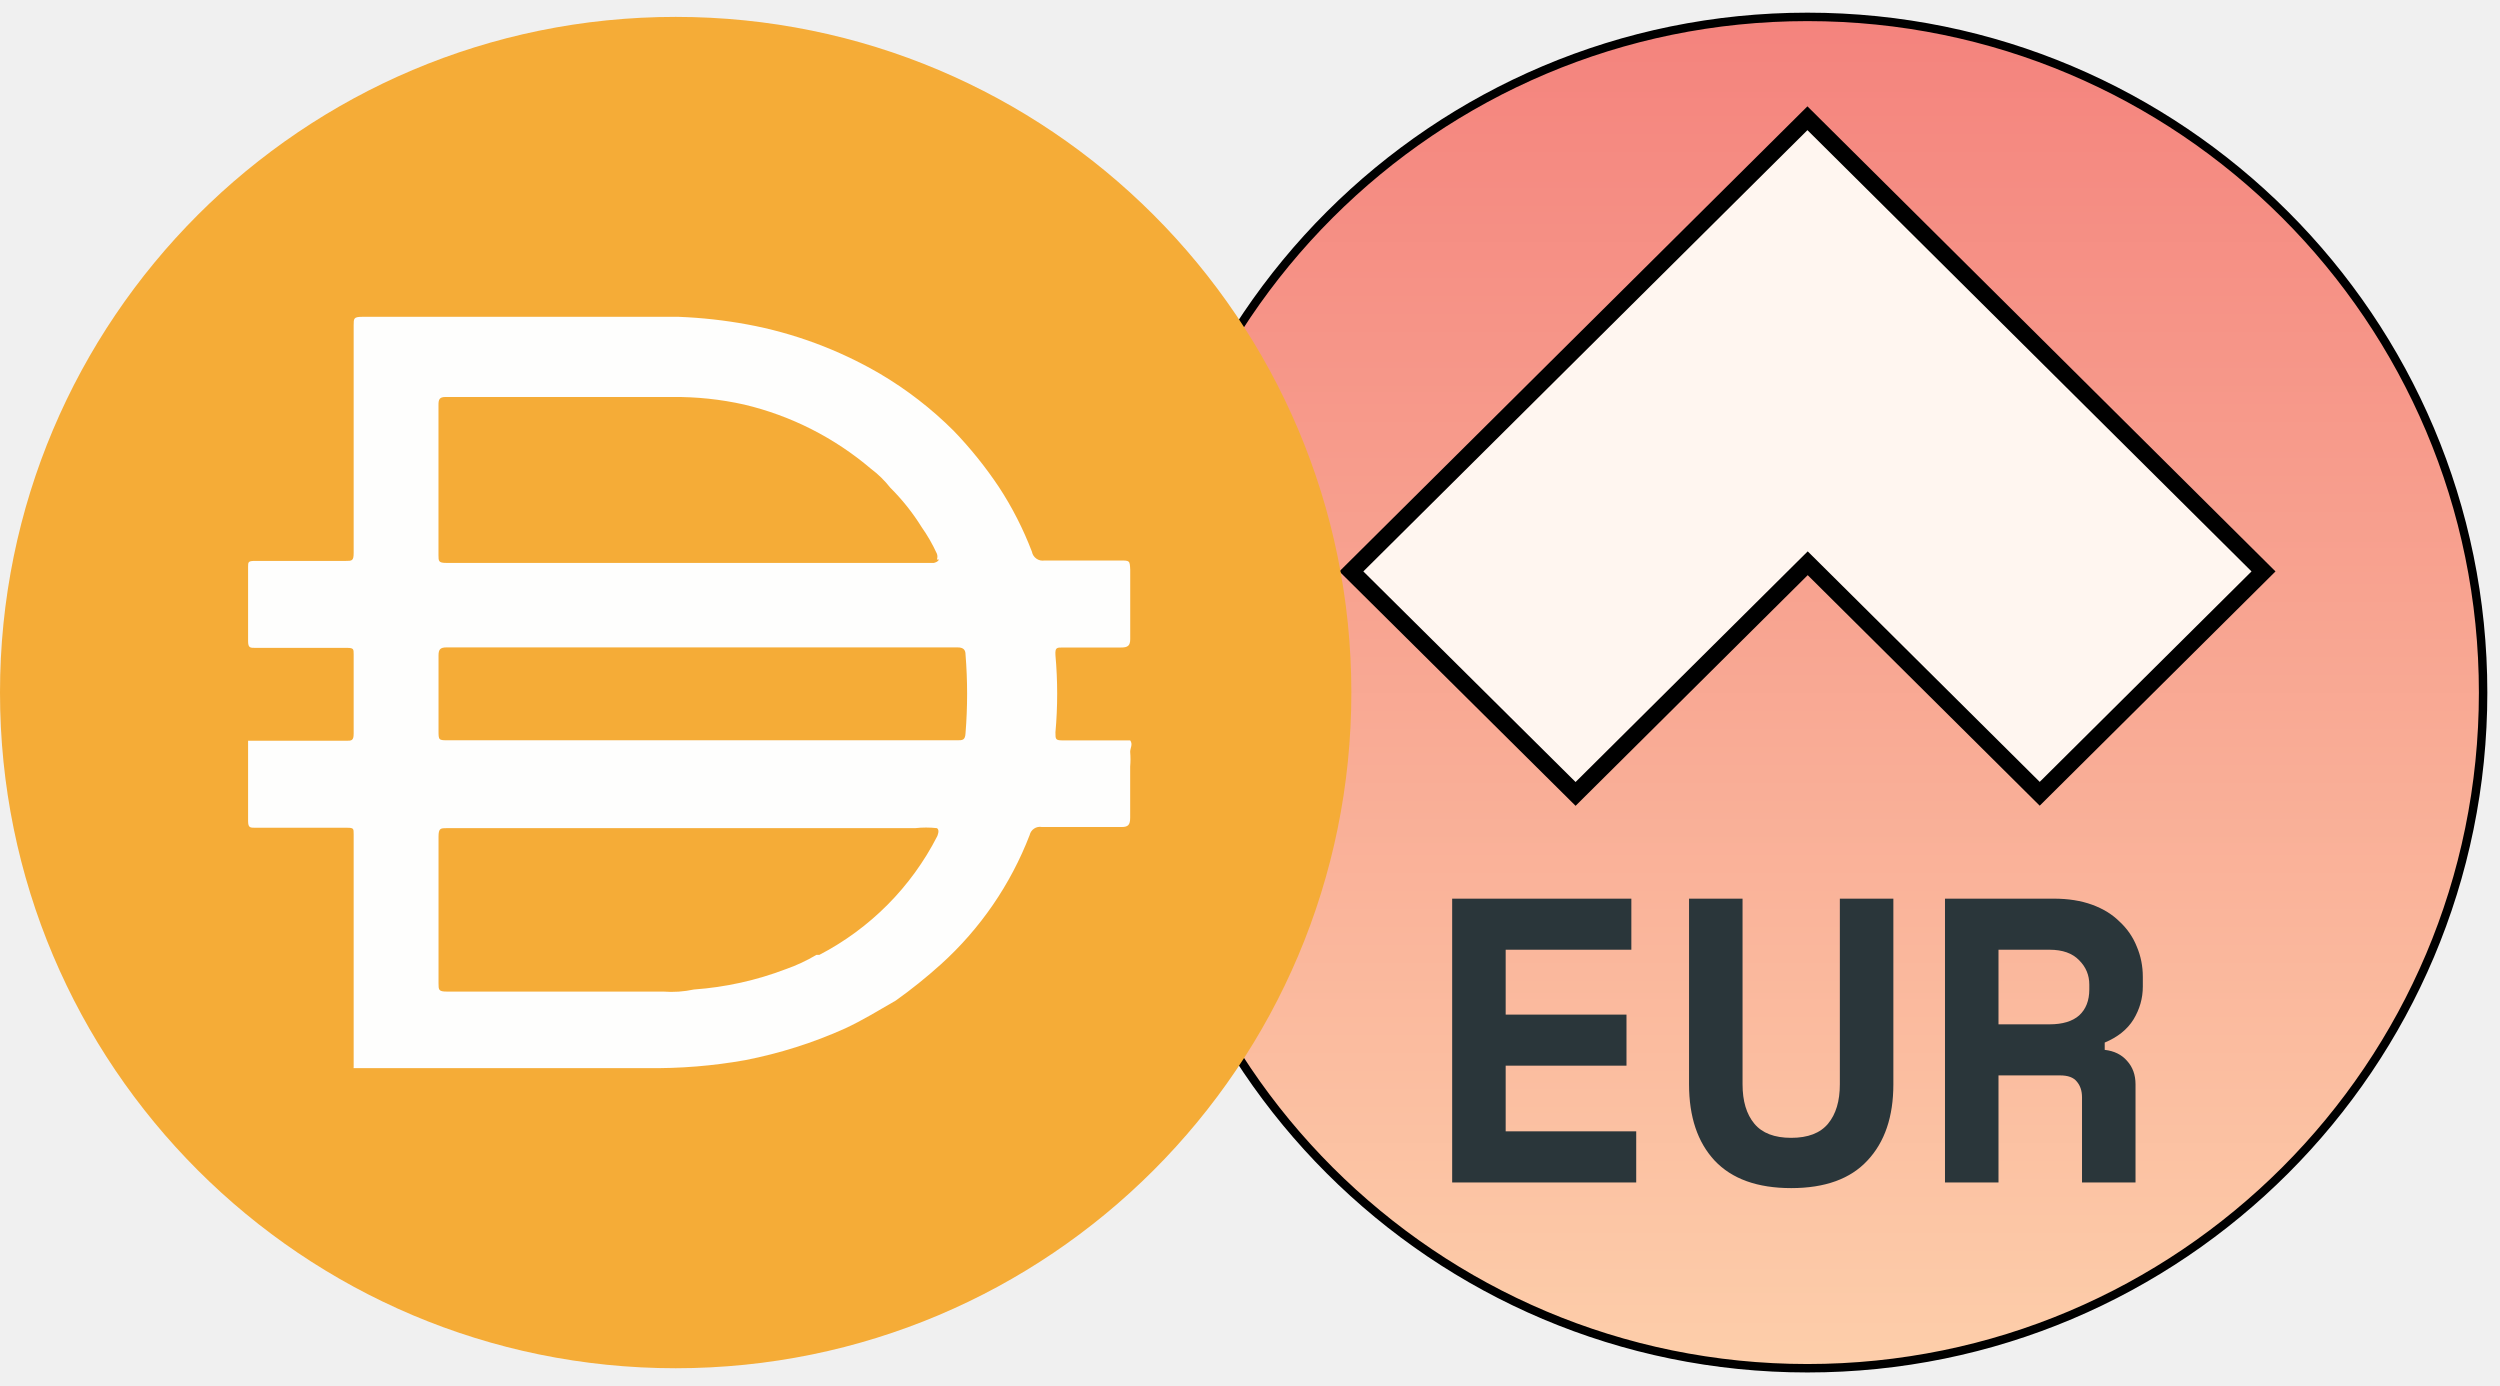
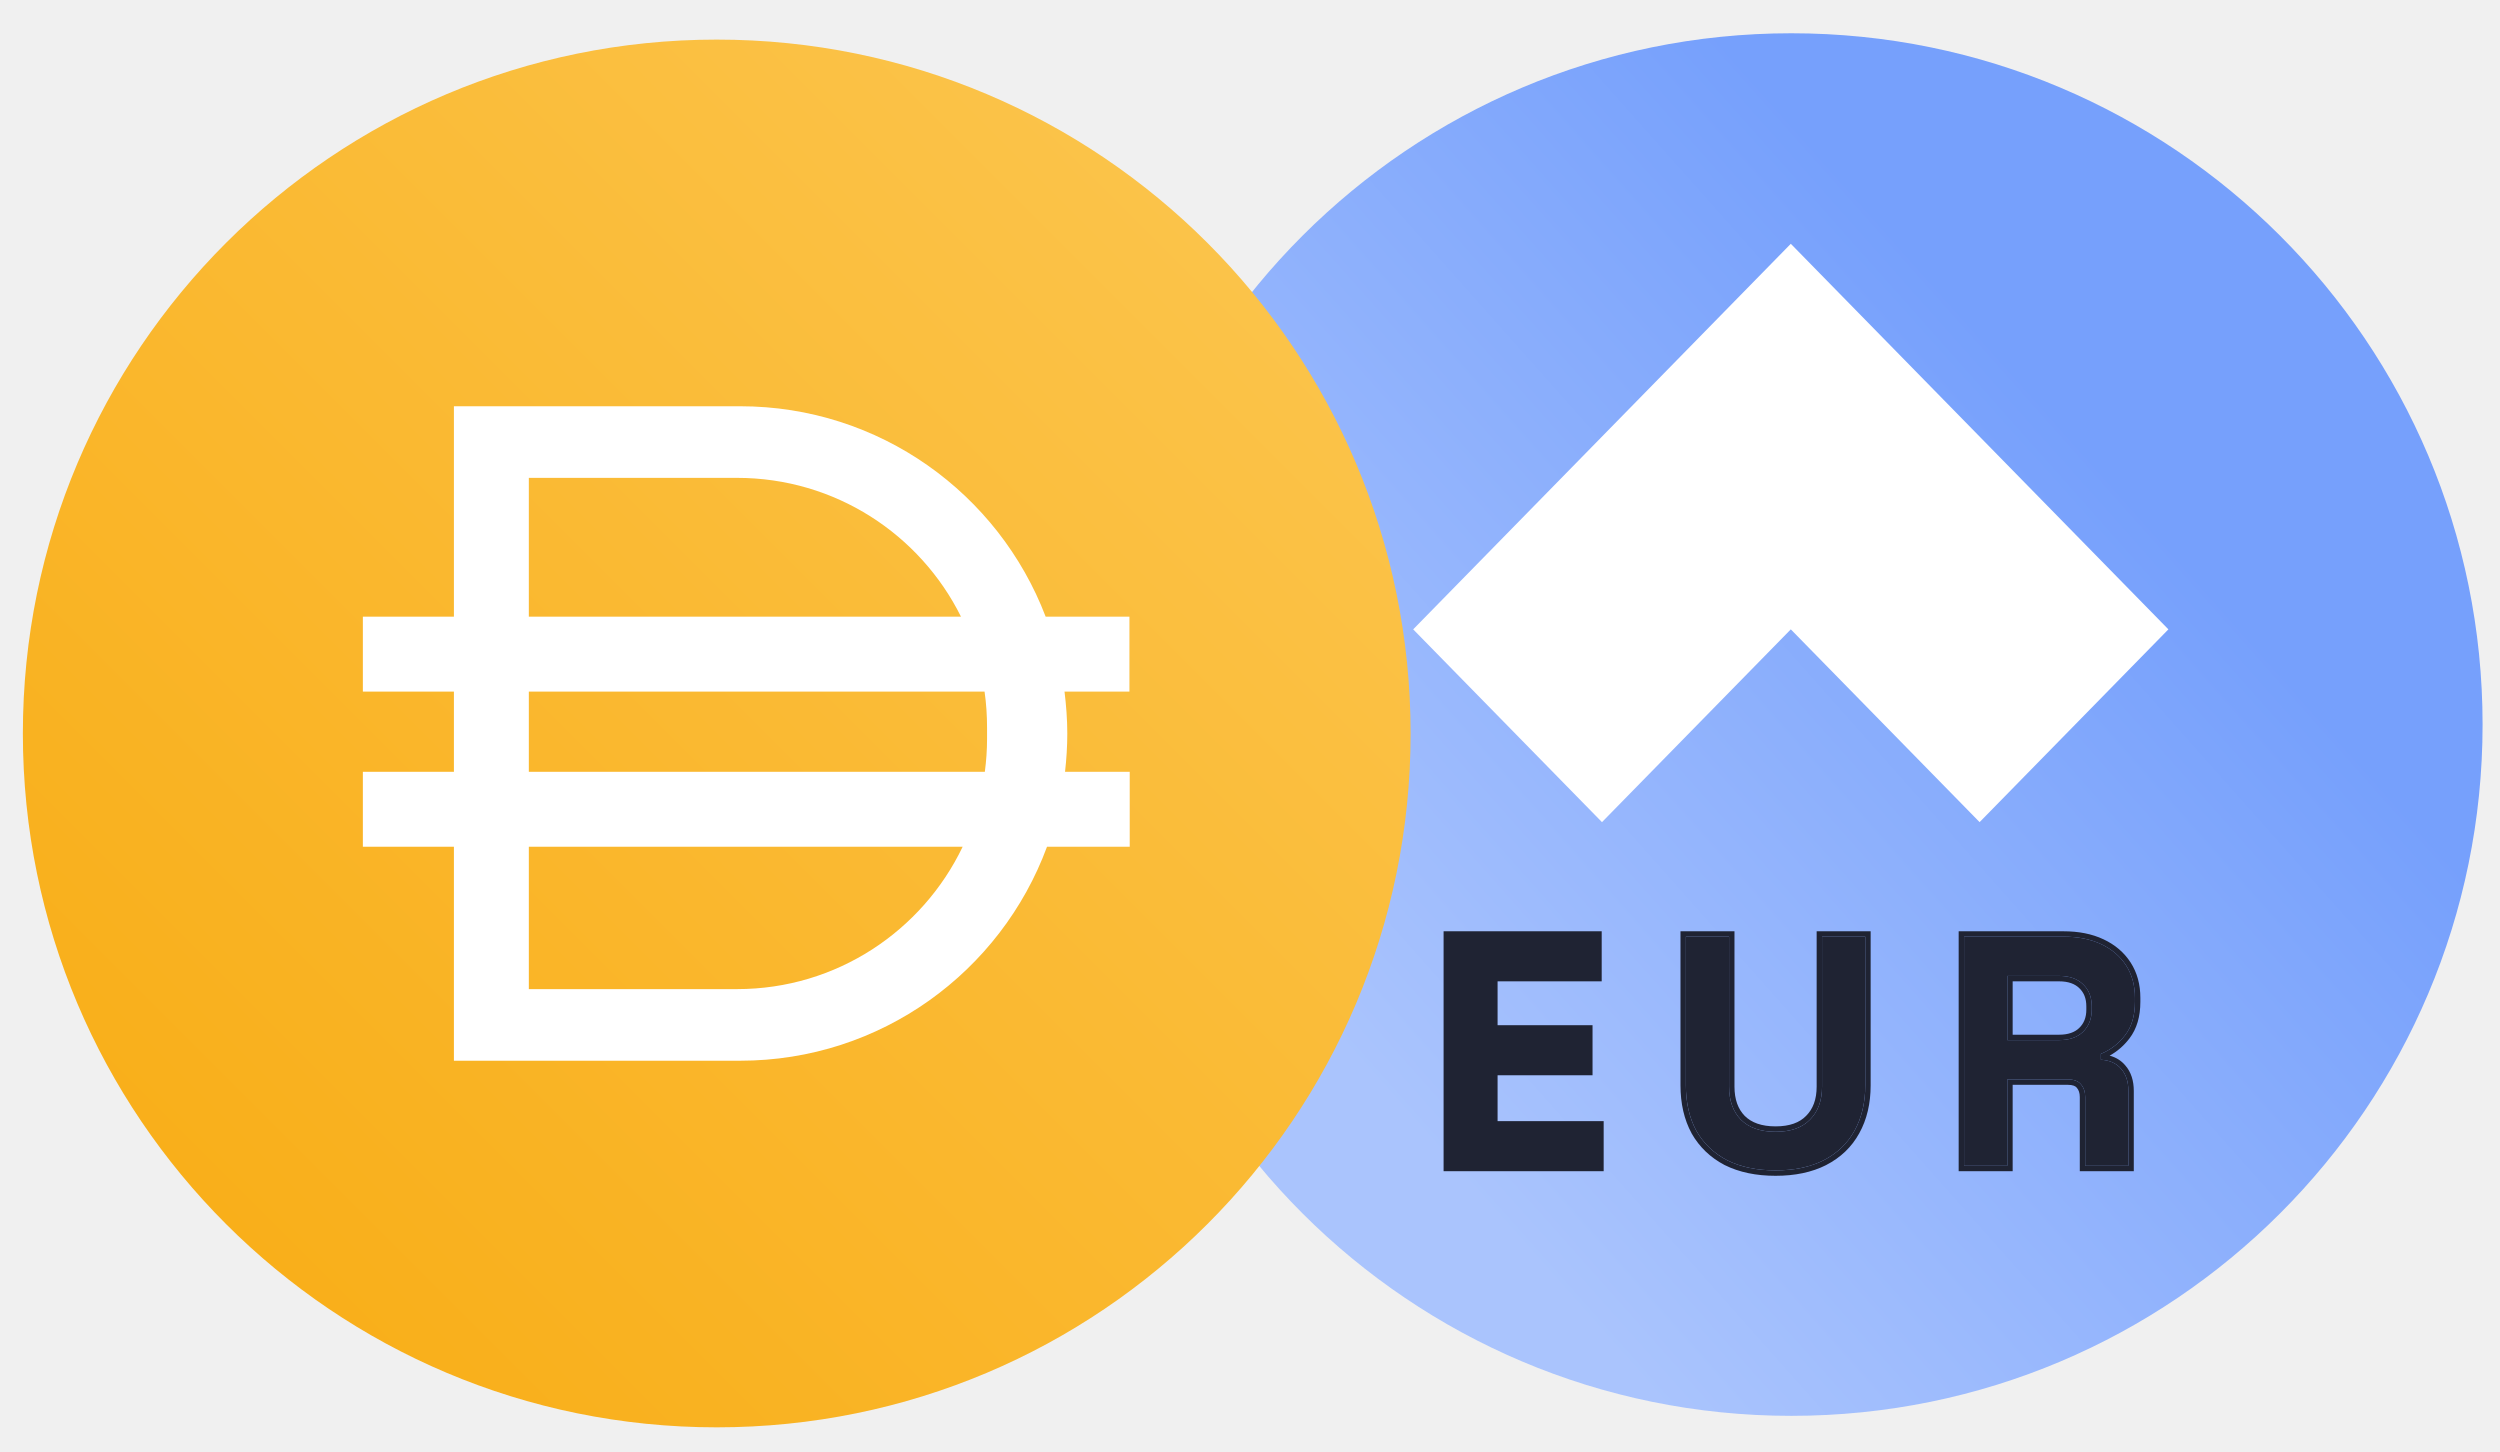
- <svg xmlns="http://www.w3.org/2000/svg" fill="none" height="82" viewBox="0 0 148 82" width="148">
-   <linearGradient id="a" gradientUnits="userSpaceOnUse" x1="107" x2="107" y1="1" y2="81">
-     <stop offset="0" stop-color="#f4837d" />
-     <stop offset="1" stop-color="#fdceaa" />
-   </linearGradient>
-   <path d="m107 81c22.091 0 40-17.909 40-40s-17.909-40-40-40c-22.091 0-40 17.909-40 40s17.909 40 40 40z" fill="url(#a)" stroke="#000" stroke-width=".5" />
-   <path d="m80 33.828 27-26.828 27 26.828-13.249 13.164-13.491-13.406-.243-.241-.243.241-13.5 13.414z" fill="#fff6f0" stroke="#000" />
-   <path d="m85.968 53.2h10.608v3.024h-7.44v3.84h7.152v3.024h-7.152v3.888h7.728v3.024h-10.896zm26.119 0v10.992c0 1.92-.512 3.424-1.536 4.512-1.008 1.088-2.512 1.632-4.512 1.632s-3.512-.544-4.536-1.632c-1.008-1.088-1.512-2.592-1.512-4.512v-10.992h3.168v10.992c0 .992.232 1.768.696 2.328s1.192.84 2.184.84 1.72-.28 2.184-.84.696-1.336.696-2.328v-10.992zm14.336 16.8h-3.168v-5.04c0-.384-.104-.696-.312-.936-.192-.24-.52-.36-.984-.36h-3.648v6.336h-3.168v-16.8h6.432c.864 0 1.624.12 2.28.36s1.2.576 1.632 1.008c.448.416.784.904 1.008 1.464.24.56.36 1.16.36 1.8v.576c0 .688-.184 1.336-.552 1.944-.368.592-.936 1.048-1.704 1.368v.432c.56.064 1 .28 1.32.648.336.368.504.832.504 1.392zm-8.112-9.36h3.024c.768 0 1.352-.176 1.752-.528.4-.368.6-.88.6-1.536v-.288c0-.56-.2-1.04-.6-1.44-.4-.416-.984-.624-1.752-.624h-3.024z" fill="#2a363a" />
-   <path d="m40 1c22.093 0 40 17.91 40 40 0 22.093-17.907 40-40 40-22.09 0-40-17.908-40-40 0-22.09 17.91-40 40-40z" fill="#f5ac37" />
-   <path d="m41.461 43.825h15.199c.324 0 .477 0 .5-.425.124-1.546.124-3.101 0-4.649 0-.301-.149-.425-.475-.425h-30.249c-.374 0-.475.124-.475.475v4.45c0 .574 0 .574.599.574zm14.002-10.699c.043-.113.043-.238 0-.349-.254-.553-.554-1.08-.904-1.575-.526-.846-1.145-1.625-1.85-2.326-.333-.423-.718-.803-1.15-1.125-2.164-1.841-4.736-3.145-7.501-3.8-1.395-.313-2.821-.463-4.25-.45h-13.425c-.374 0-.425.149-.425.475v8.874c0 .374 0 .475.475.475h28.849s.25-.051.301-.2h-.122zm0 15.9c-.425-.047-.853-.047-1.278 0h-27.724c-.374 0-.5 0-.5.5v8.676c0 .4 0 .5.5.5h12.8c.612.047 1.224.004 1.823-.124 1.858-.133 3.685-.536 5.427-1.201.634-.22 1.246-.506 1.823-.85h.175c3.001-1.561 5.438-4.012 6.975-7.022 0 0 .175-.378-.022-.477zm-34.526 14.175v-.149-5.825-1.975-5.875c0-.326 0-.374-.4-.374h-5.425c-.301 0-.425 0-.425-.4v-4.75h5.8c.324 0 .45 0 .45-.425v-4.7c0-.301 0-.374-.4-.374h-5.425c-.301 0-.425 0-.425-.4v-4.399c0-.275 0-.349.4-.349h5.375c.374 0 .475 0 .475-.475v-13.475c0-.4 0-.5.5-.5h18.749c1.361.054 2.713.203 4.05.45 2.756.509 5.404 1.494 7.825 2.9 1.606.945 3.083 2.086 4.399 3.4.99 1.028 1.883 2.14 2.675 3.325.787 1.201 1.44 2.484 1.953 3.825.063.349.398.585.747.526h4.475c.574 0 .574 0 .599.551v4.1c0 .4-.149.5-.551.5h-3.451c-.349 0-.45 0-.425.45.137 1.523.137 3.051 0 4.574 0 .425 0 .475.477.475h3.947c.175.225 0 .45 0 .677.025.29.025.583 0 .873v3.026c0 .425-.124.551-.5.551h-4.725c-.329-.063-.65.148-.725.475-1.125 2.925-2.925 5.548-5.251 7.65-.85.765-1.742 1.485-2.675 2.149-1.001.576-1.975 1.175-3.001 1.651-1.888.85-3.868 1.476-5.9 1.874-1.93.346-3.886.502-5.85.475h-17.35v-.025z" fill="#fefefd" />
+ <svg xmlns="http://www.w3.org/2000/svg" width="62" height="36" viewBox="0 0 62 36" fill="none">
+   <g clip-path="url(#clip0_628_15932)">
+     <circle cx="44.424" cy="17.969" r="17.144" fill="url(#paint0_linear_628_15932)" />
+     <path d="M53.776 15.608L44.412 6.046L35.047 15.608L39.729 20.389L44.412 15.608L49.094 20.389L53.776 15.608Z" fill="white" />
+     <path d="M44.034 29.026C43.569 29.026 43.168 28.942 42.833 28.774C42.502 28.601 42.248 28.358 42.069 28.044C41.896 27.724 41.81 27.348 41.81 26.915V23.229H42.881V26.948C42.881 27.294 42.979 27.567 43.174 27.768C43.374 27.968 43.661 28.068 44.034 28.068C44.408 28.068 44.692 27.968 44.887 27.768C45.087 27.567 45.187 27.294 45.187 26.948V23.229H46.259V26.915C46.259 27.348 46.169 27.724 45.991 28.044C45.818 28.358 45.563 28.601 45.228 28.774C44.898 28.942 44.5 29.026 44.034 29.026Z" fill="#1F2333" />
+     <path d="M48.709 28.912V23.229H51.177C51.534 23.229 51.845 23.291 52.111 23.416C52.376 23.541 52.581 23.716 52.728 23.944C52.874 24.171 52.947 24.439 52.947 24.747V24.845C52.947 25.186 52.866 25.462 52.703 25.673C52.541 25.884 52.341 26.038 52.102 26.136V26.282C52.319 26.293 52.487 26.369 52.606 26.509C52.725 26.645 52.784 26.826 52.784 27.053V28.912H51.713V27.207C51.713 27.078 51.678 26.972 51.607 26.891C51.542 26.81 51.431 26.769 51.274 26.769H49.781V28.912H48.709ZM49.781 25.795H51.063C51.318 25.795 51.515 25.727 51.656 25.592C51.802 25.451 51.875 25.267 51.875 25.04V24.959C51.875 24.731 51.805 24.55 51.664 24.415C51.523 24.274 51.323 24.203 51.063 24.203H49.781V25.795Z" fill="#1F2333" />
+     <path fill-rule="evenodd" clip-rule="evenodd" d="M35.801 29.046V23.096H39.722V24.337H37.14V25.425H39.495V26.667H37.14V27.804H39.771V29.046H35.801ZM42.772 28.893L42.77 28.893C42.418 28.708 42.145 28.447 41.953 28.11L41.953 28.109L41.952 28.107C41.766 27.765 41.676 27.366 41.676 26.915V23.096H43.015V26.948C43.015 27.268 43.104 27.504 43.269 27.674C43.437 27.841 43.685 27.934 44.034 27.934C44.384 27.934 44.629 27.841 44.791 27.674L44.792 27.673C44.962 27.503 45.053 27.267 45.053 26.948V23.096H46.392V26.915C46.392 27.367 46.299 27.766 46.108 28.108C45.921 28.447 45.647 28.709 45.289 28.893L45.288 28.894C44.935 29.073 44.515 29.16 44.034 29.16C43.553 29.16 43.131 29.073 42.773 28.894L42.772 28.893ZM45.991 28.044C46.169 27.724 46.259 27.348 46.259 26.915V23.229H45.187V26.948C45.187 27.294 45.087 27.567 44.887 27.768C44.692 27.968 44.408 28.068 44.034 28.068C43.661 28.068 43.374 27.968 43.174 27.768C42.979 27.567 42.881 27.294 42.881 26.948V23.229H41.81V26.915C41.81 27.348 41.896 27.724 42.069 28.044C42.248 28.358 42.502 28.601 42.833 28.774C43.168 28.942 43.569 29.026 44.034 29.026C44.5 29.026 44.898 28.942 45.228 28.774C45.563 28.601 45.818 28.358 45.991 28.044ZM48.575 29.046V23.096H51.177C51.55 23.096 51.881 23.16 52.167 23.295C52.453 23.429 52.679 23.621 52.84 23.871C53.002 24.123 53.081 24.417 53.081 24.747V24.845C53.081 25.207 52.994 25.514 52.809 25.755C52.672 25.933 52.508 26.076 52.319 26.18C52.473 26.221 52.604 26.3 52.707 26.422C52.852 26.587 52.918 26.803 52.918 27.053V29.046H51.579V27.207C51.579 27.103 51.551 27.03 51.506 26.978L51.504 26.976L51.503 26.974C51.474 26.938 51.412 26.903 51.274 26.903H49.914V29.046H48.575ZM49.781 26.769H51.274C51.431 26.769 51.542 26.81 51.607 26.891C51.678 26.972 51.713 27.078 51.713 27.207V28.912H52.784V27.053C52.784 26.826 52.725 26.645 52.606 26.509C52.487 26.369 52.319 26.293 52.102 26.282V26.136C52.341 26.038 52.541 25.884 52.703 25.673C52.866 25.462 52.947 25.186 52.947 24.845V24.747C52.947 24.439 52.874 24.171 52.728 23.944C52.581 23.716 52.376 23.541 52.111 23.416C51.845 23.291 51.534 23.229 51.177 23.229H48.709V28.912H49.781V26.769ZM51.57 24.51L51.569 24.509C51.461 24.401 51.299 24.337 51.063 24.337H49.914V25.661H51.063C51.294 25.661 51.454 25.6 51.563 25.495C51.68 25.383 51.741 25.235 51.741 25.04V24.959C51.741 24.761 51.681 24.617 51.571 24.511L51.57 24.51ZM51.656 25.592C51.515 25.727 51.318 25.795 51.063 25.795H49.781V24.203H51.063C51.323 24.203 51.523 24.274 51.664 24.415C51.805 24.55 51.875 24.731 51.875 24.959V25.04C51.875 25.267 51.802 25.451 51.656 25.592Z" fill="#1F2333" />
+   </g>
+   <g clip-path="url(#clip1_628_15932)">
+     <path d="M17.775 0.982C27.279 0.982 34.983 8.687 34.983 18.19C34.983 27.694 27.279 35.398 17.775 35.398C8.271 35.398 0.567 27.694 0.567 18.19C0.567 8.687 8.271 0.982 17.775 0.982Z" fill="url(#paint1_linear_628_15932)" />
+     <path d="M28.01 20.999L25.966 20.999C24.823 24.096 21.85 26.306 18.353 26.306L11.257 26.306L11.257 20.999L8.999 20.999L8.999 19.14L11.257 19.14L11.257 17.151L8.999 17.151L8.999 15.293L11.257 15.293L11.257 10.075L18.353 10.075C21.816 10.075 24.768 12.243 25.932 15.293L28.01 15.293L28.01 17.151L26.4 17.151C26.441 17.488 26.469 17.839 26.469 18.19C26.469 18.514 26.448 18.831 26.413 19.14L28.017 19.14L28.017 20.999L28.01 20.999ZM13.115 24.53L18.278 24.53C20.749 24.53 22.876 23.084 23.874 20.999L13.115 20.999L13.115 24.53ZM18.278 11.851L13.115 11.851L13.115 15.293L23.832 15.293C22.82 13.255 20.714 11.851 18.278 11.851ZM24.479 18.328L24.479 18.046C24.479 17.743 24.459 17.44 24.417 17.151L13.115 17.151L13.115 19.14L24.424 19.14C24.459 18.872 24.479 18.603 24.479 18.328Z" fill="white" />
+   </g>
+   <defs>
+     <linearGradient id="paint0_linear_628_15932" x1="32.84" y1="28.358" x2="51.989" y2="11.327" gradientUnits="userSpaceOnUse">
+       <stop offset="0.073" stop-color="#AAC4FD" />
+       <stop offset="1" stop-color="#76A0FC" />
+     </linearGradient>
+     <linearGradient id="paint1_linear_628_15932" x1="5.607" y1="30.358" x2="29.943" y2="6.022" gradientUnits="userSpaceOnUse">
+       <stop stop-color="#F9AF1A" />
+       <stop offset="1" stop-color="#FBC349" />
+     </linearGradient>
+     <clipPath id="clip0_628_15932">
+       <rect width="34.41" height="34.41" fill="white" transform="translate(27.2835 0.828125)" />
+     </clipPath>
+     <clipPath id="clip1_628_15932">
+       <rect width="34.416" height="34.416" fill="white" transform="matrix(1 1.74846e-07 1.74846e-07 -1 0.567017 35.3984)" />
+     </clipPath>
+   </defs>
</svg>
